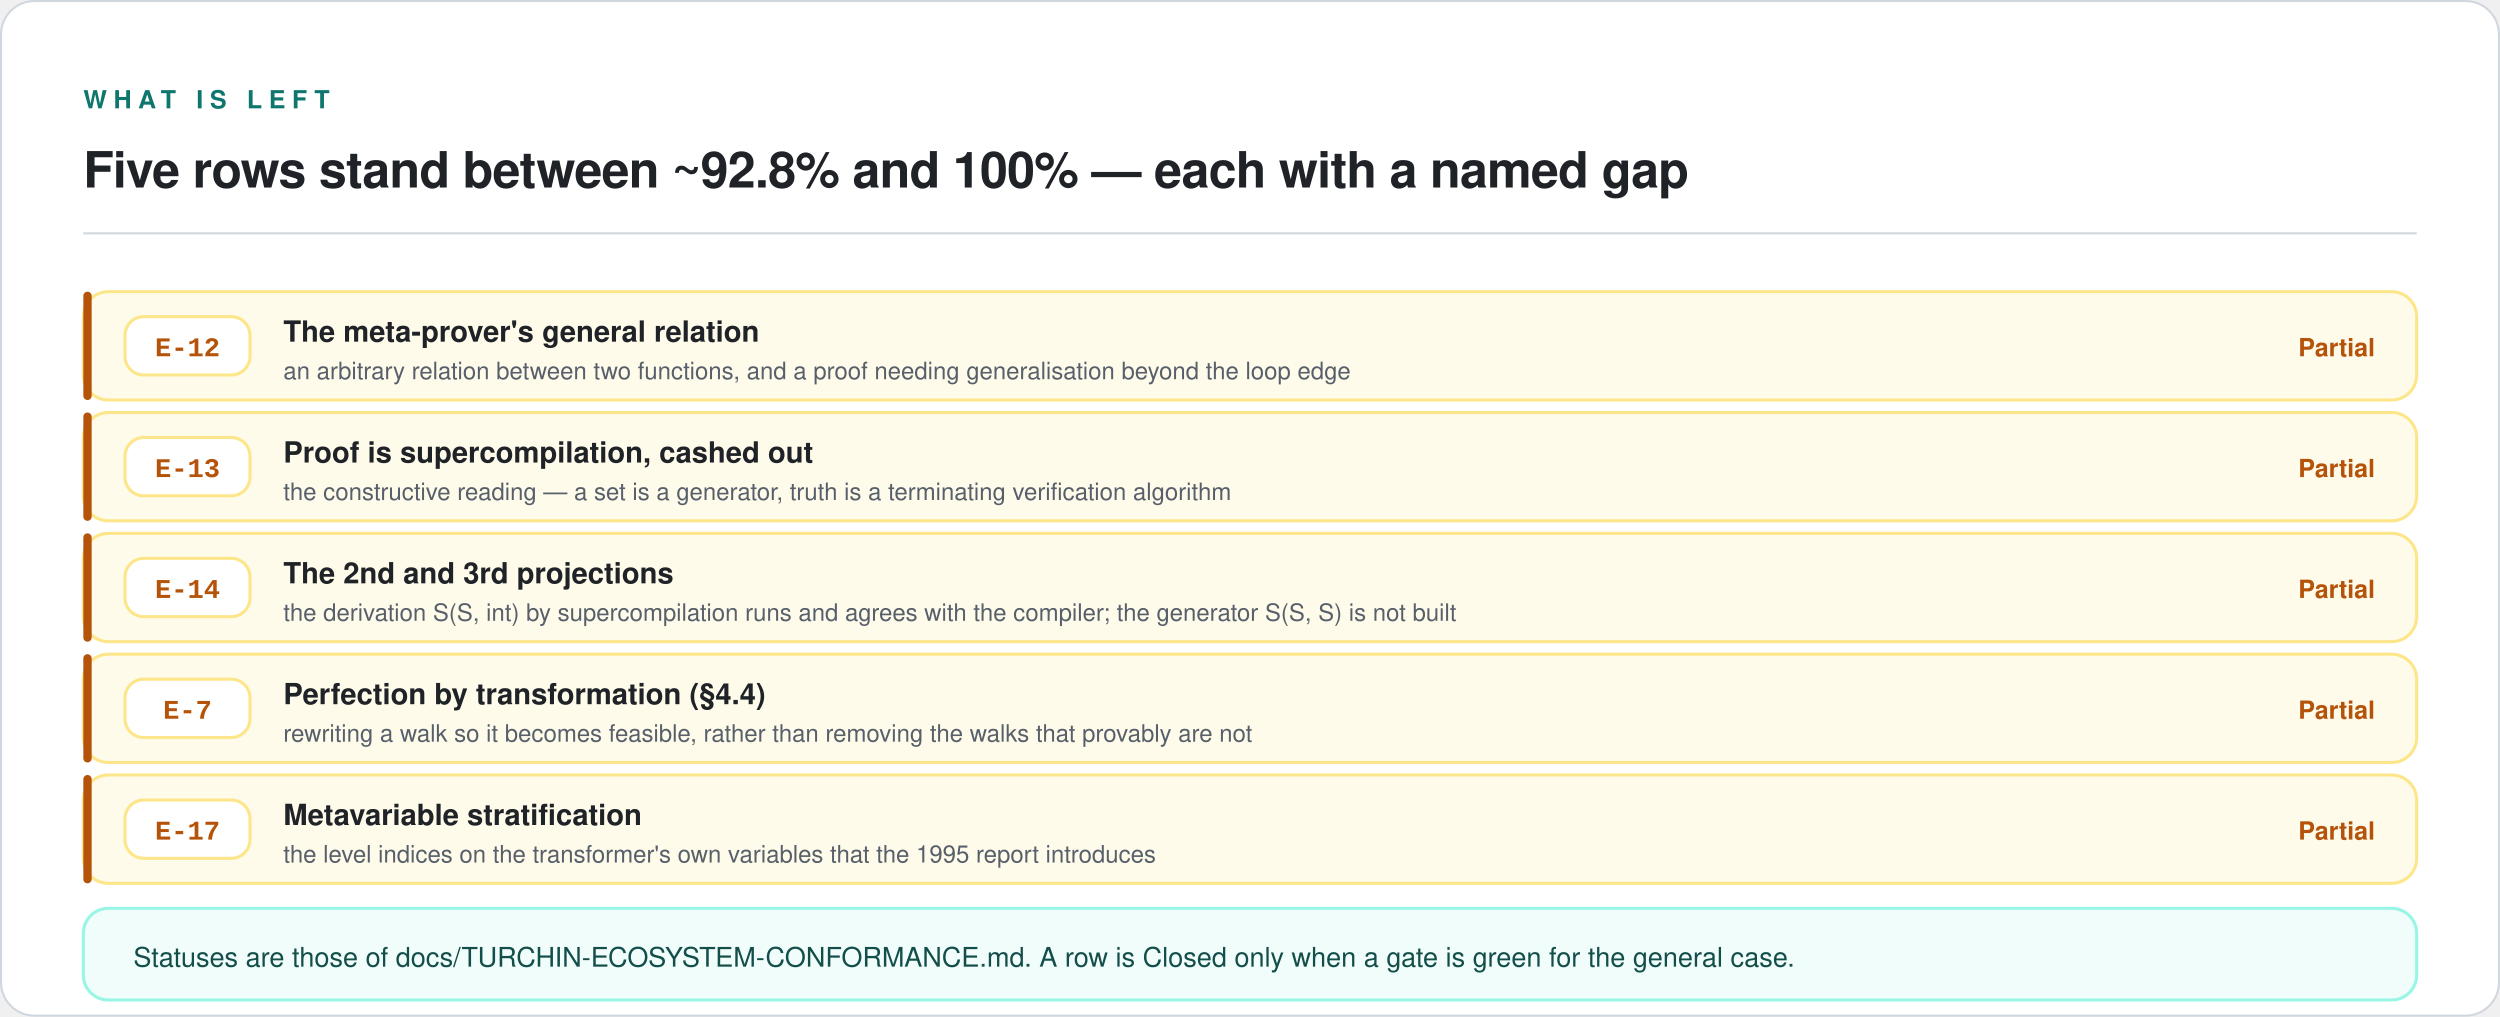
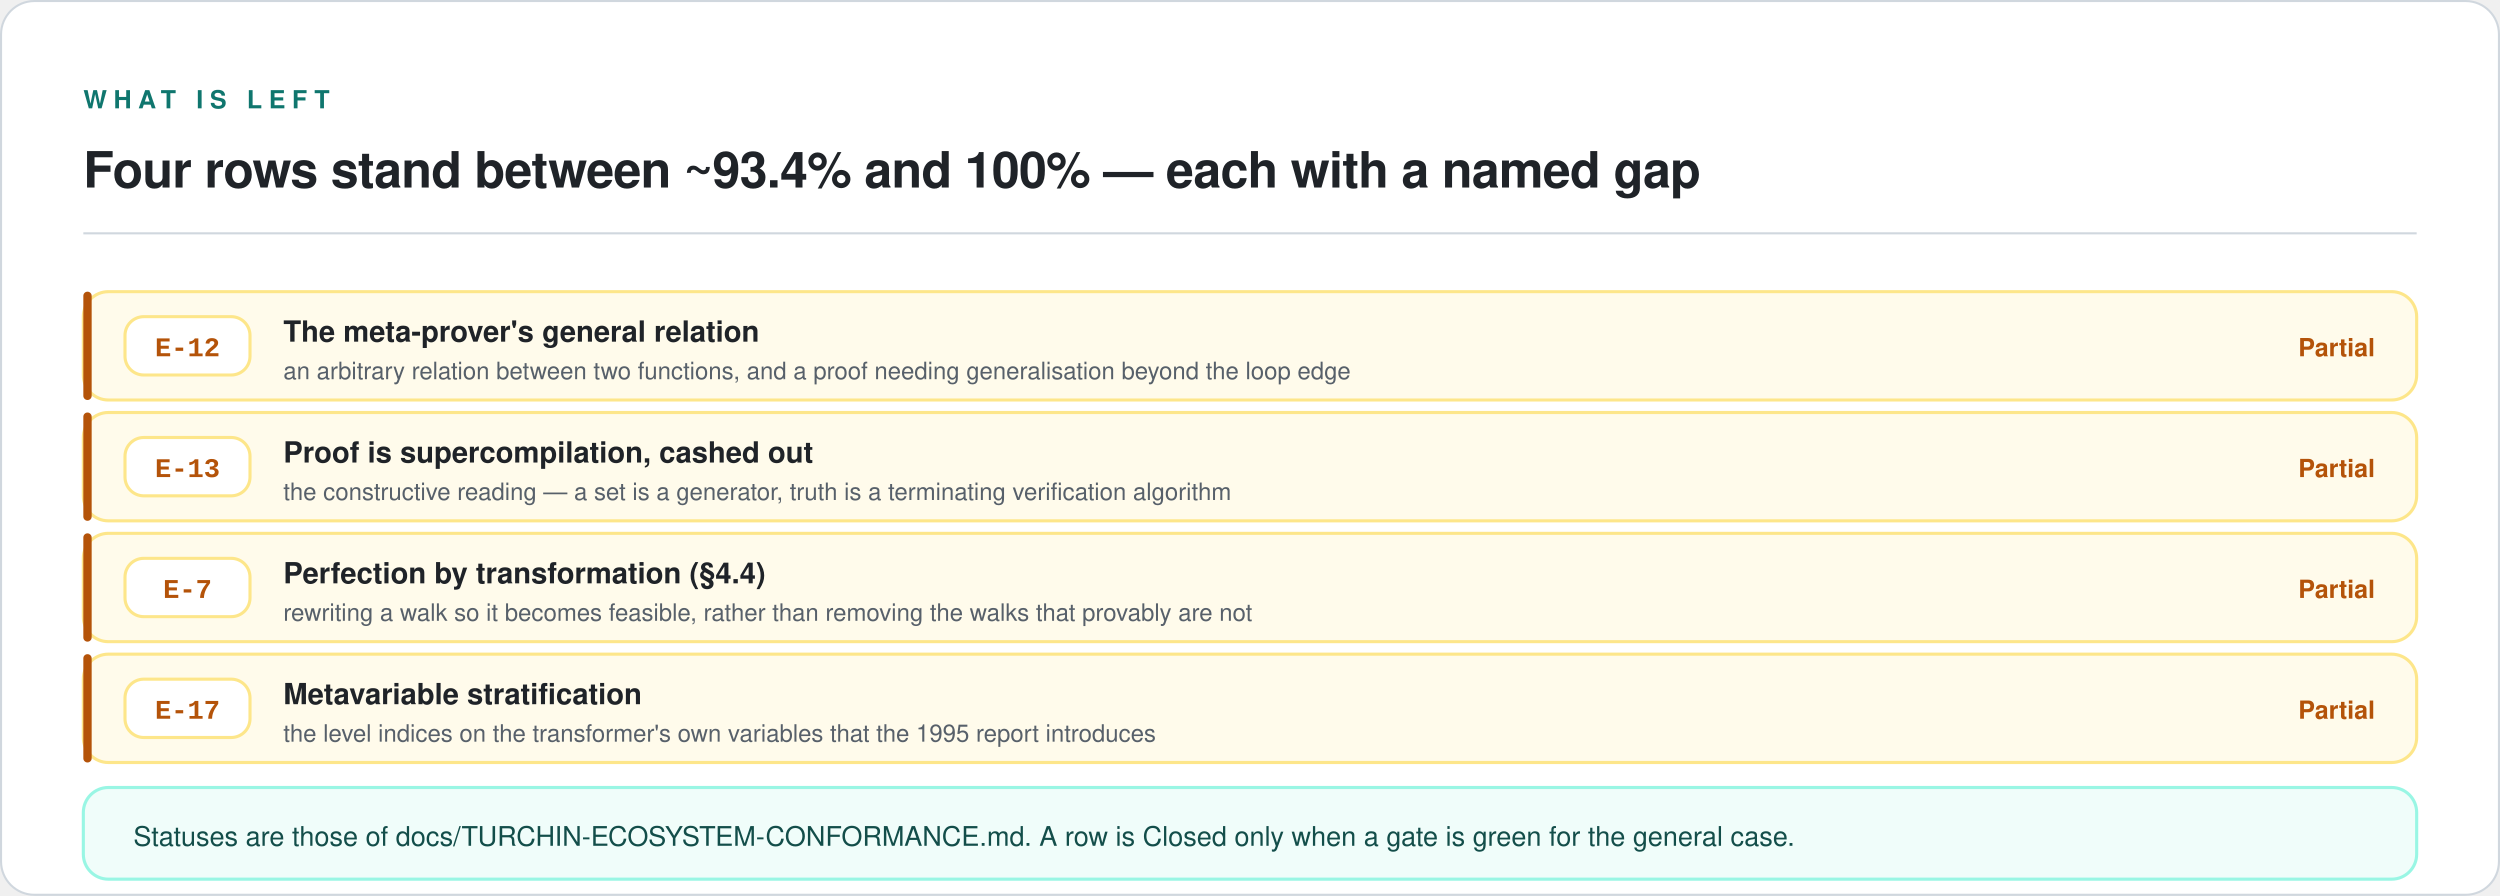
- <svg xmlns="http://www.w3.org/2000/svg" viewBox="0 0 1200 488" width="1200" height="488" role="img" aria-labelledby="t d">
-   <rect x="0.5" y="0.5" width="1199" height="487" rx="16" fill="#FFFFFF" stroke="#D0D7DE" stroke-width="1" />
+ <svg xmlns="http://www.w3.org/2000/svg" viewBox="0 0 1200 430" width="1200" height="430" role="img" aria-labelledby="t d">
+   <rect x="0.5" y="0.5" width="1199" height="429" rx="16" fill="#FFFFFF" stroke="#D0D7DE" stroke-width="1" />
  <text x="40" y="52" font-family="ui-sans-serif, -apple-system, 'Segoe UI', Helvetica, Arial, sans-serif" font-size="12" font-weight="600" letter-spacing="3.2" fill="#0F766E">WHAT IS LEFT</text>
-   <text x="40" y="90" font-family="ui-sans-serif, -apple-system, 'Segoe UI', Helvetica, Arial, sans-serif" font-size="24" font-weight="600" letter-spacing="-0.3" fill="#1F2328">Five rows stand between ~92.8% and 100% — each with a named gap</text>
+   <text x="40" y="90" font-family="ui-sans-serif, -apple-system, 'Segoe UI', Helvetica, Arial, sans-serif" font-size="24" font-weight="600" letter-spacing="-0.3" fill="#1F2328">Four rows stand between ~93.4% and 100% — each with a named gap</text>
  <line x1="40" y1="112" x2="1160" y2="112" stroke="#D0D7DE" stroke-width="1" />
  <rect x="40" y="140" width="1120" height="52" rx="12" fill="#FFFBEB" stroke="#FDE68A" stroke-width="1.5" />
  <rect x="40" y="140" width="4" height="52" rx="2" fill="#B45309" />
  <rect x="60" y="152" width="60" height="28" rx="9" fill="#FFFFFF" stroke="#FDE68A" stroke-width="1.5" />
  <text x="90" y="171" font-family="ui-monospace, SFMono-Regular, 'SF Mono', Menlo, Consolas, 'Liberation Mono', monospace" font-size="13" font-weight="600" text-anchor="middle" fill="#B45309">E-12</text>
  <text x="136" y="164" font-family="ui-sans-serif, -apple-system, 'Segoe UI', Helvetica, Arial, sans-serif" font-size="14" font-weight="600" fill="#1F2328">The meta-prover's general relation</text>
  <text x="136" y="182" font-family="ui-sans-serif, -apple-system, 'Segoe UI', Helvetica, Arial, sans-serif" font-size="11.5" fill="#57606A">an arbitrary relation between two functions, and a proof needing generalisation beyond the loop edge</text>
  <text x="1140" y="171" font-family="ui-sans-serif, -apple-system, 'Segoe UI', Helvetica, Arial, sans-serif" font-size="12" font-weight="600" text-anchor="end" fill="#B45309">Partial</text>
  <rect x="40" y="198" width="1120" height="52" rx="12" fill="#FFFBEB" stroke="#FDE68A" stroke-width="1.5" />
  <rect x="40" y="198" width="4" height="52" rx="2" fill="#B45309" />
  <rect x="60" y="210" width="60" height="28" rx="9" fill="#FFFFFF" stroke="#FDE68A" stroke-width="1.5" />
  <text x="90" y="229" font-family="ui-monospace, SFMono-Regular, 'SF Mono', Menlo, Consolas, 'Liberation Mono', monospace" font-size="13" font-weight="600" text-anchor="middle" fill="#B45309">E-13</text>
  <text x="136" y="222" font-family="ui-sans-serif, -apple-system, 'Segoe UI', Helvetica, Arial, sans-serif" font-size="14" font-weight="600" fill="#1F2328">Proof is supercompilation, cashed out</text>
  <text x="136" y="240" font-family="ui-sans-serif, -apple-system, 'Segoe UI', Helvetica, Arial, sans-serif" font-size="11.5" fill="#57606A">the constructive reading — a set is a generator, truth is a terminating verification algorithm</text>
  <text x="1140" y="229" font-family="ui-sans-serif, -apple-system, 'Segoe UI', Helvetica, Arial, sans-serif" font-size="12" font-weight="600" text-anchor="end" fill="#B45309">Partial</text>
  <rect x="40" y="256" width="1120" height="52" rx="12" fill="#FFFBEB" stroke="#FDE68A" stroke-width="1.5" />
  <rect x="40" y="256" width="4" height="52" rx="2" fill="#B45309" />
  <rect x="60" y="268" width="60" height="28" rx="9" fill="#FFFFFF" stroke="#FDE68A" stroke-width="1.5" />
-   <text x="90" y="287" font-family="ui-monospace, SFMono-Regular, 'SF Mono', Menlo, Consolas, 'Liberation Mono', monospace" font-size="13" font-weight="600" text-anchor="middle" fill="#B45309">E-14</text>
-   <text x="136" y="280" font-family="ui-sans-serif, -apple-system, 'Segoe UI', Helvetica, Arial, sans-serif" font-size="14" font-weight="600" fill="#1F2328">The 2nd and 3rd projections</text>
-   <text x="136" y="298" font-family="ui-sans-serif, -apple-system, 'Segoe UI', Helvetica, Arial, sans-serif" font-size="11.5" fill="#57606A">the derivation S(S, int) by supercompilation runs and agrees with the compiler; the generator S(S, S) is not built</text>
+   <text x="90" y="287" font-family="ui-monospace, SFMono-Regular, 'SF Mono', Menlo, Consolas, 'Liberation Mono', monospace" font-size="13" font-weight="600" text-anchor="middle" fill="#B45309">E-7</text>
+   <text x="136" y="280" font-family="ui-sans-serif, -apple-system, 'Segoe UI', Helvetica, Arial, sans-serif" font-size="14" font-weight="600" fill="#1F2328">Perfection by transformation (§4.4)</text>
+   <text x="136" y="298" font-family="ui-sans-serif, -apple-system, 'Segoe UI', Helvetica, Arial, sans-serif" font-size="11.5" fill="#57606A">rewriting a walk so it becomes feasible, rather than removing the walks that provably are not</text>
  <text x="1140" y="287" font-family="ui-sans-serif, -apple-system, 'Segoe UI', Helvetica, Arial, sans-serif" font-size="12" font-weight="600" text-anchor="end" fill="#B45309">Partial</text>
  <rect x="40" y="314" width="1120" height="52" rx="12" fill="#FFFBEB" stroke="#FDE68A" stroke-width="1.5" />
  <rect x="40" y="314" width="4" height="52" rx="2" fill="#B45309" />
  <rect x="60" y="326" width="60" height="28" rx="9" fill="#FFFFFF" stroke="#FDE68A" stroke-width="1.5" />
-   <text x="90" y="345" font-family="ui-monospace, SFMono-Regular, 'SF Mono', Menlo, Consolas, 'Liberation Mono', monospace" font-size="13" font-weight="600" text-anchor="middle" fill="#B45309">E-7</text>
-   <text x="136" y="338" font-family="ui-sans-serif, -apple-system, 'Segoe UI', Helvetica, Arial, sans-serif" font-size="14" font-weight="600" fill="#1F2328">Perfection by transformation (§4.4)</text>
-   <text x="136" y="356" font-family="ui-sans-serif, -apple-system, 'Segoe UI', Helvetica, Arial, sans-serif" font-size="11.5" fill="#57606A">rewriting a walk so it becomes feasible, rather than removing the walks that provably are not</text>
+   <text x="90" y="345" font-family="ui-monospace, SFMono-Regular, 'SF Mono', Menlo, Consolas, 'Liberation Mono', monospace" font-size="13" font-weight="600" text-anchor="middle" fill="#B45309">E-17</text>
+   <text x="136" y="338" font-family="ui-sans-serif, -apple-system, 'Segoe UI', Helvetica, Arial, sans-serif" font-size="14" font-weight="600" fill="#1F2328">Metavariable stratification</text>
+   <text x="136" y="356" font-family="ui-sans-serif, -apple-system, 'Segoe UI', Helvetica, Arial, sans-serif" font-size="11.5" fill="#57606A">the level indices on the transformer's own variables that the 1995 report introduces</text>
  <text x="1140" y="345" font-family="ui-sans-serif, -apple-system, 'Segoe UI', Helvetica, Arial, sans-serif" font-size="12" font-weight="600" text-anchor="end" fill="#B45309">Partial</text>
-   <rect x="40" y="372" width="1120" height="52" rx="12" fill="#FFFBEB" stroke="#FDE68A" stroke-width="1.5" />
-   <rect x="40" y="372" width="4" height="52" rx="2" fill="#B45309" />
-   <rect x="60" y="384" width="60" height="28" rx="9" fill="#FFFFFF" stroke="#FDE68A" stroke-width="1.5" />
-   <text x="90" y="403" font-family="ui-monospace, SFMono-Regular, 'SF Mono', Menlo, Consolas, 'Liberation Mono', monospace" font-size="13" font-weight="600" text-anchor="middle" fill="#B45309">E-17</text>
-   <text x="136" y="396" font-family="ui-sans-serif, -apple-system, 'Segoe UI', Helvetica, Arial, sans-serif" font-size="14" font-weight="600" fill="#1F2328">Metavariable stratification</text>
-   <text x="136" y="414" font-family="ui-sans-serif, -apple-system, 'Segoe UI', Helvetica, Arial, sans-serif" font-size="11.5" fill="#57606A">the level indices on the transformer's own variables that the 1995 report introduces</text>
-   <text x="1140" y="403" font-family="ui-sans-serif, -apple-system, 'Segoe UI', Helvetica, Arial, sans-serif" font-size="12" font-weight="600" text-anchor="end" fill="#B45309">Partial</text>
-   <rect x="40" y="436" width="1120" height="44" rx="12" fill="#F0FDFA" stroke="#99F6E4" stroke-width="1.5" />
-   <text x="64" y="464" font-family="ui-sans-serif, -apple-system, 'Segoe UI', Helvetica, Arial, sans-serif" font-size="13" fill="#134E4A">Statuses are those of docs/TURCHIN-ECOSYSTEM-CONFORMANCE.md. A row is Closed only when a gate is green for the general case.</text>
+   <rect x="40" y="378" width="1120" height="44" rx="12" fill="#F0FDFA" stroke="#99F6E4" stroke-width="1.5" />
+   <text x="64" y="406" font-family="ui-sans-serif, -apple-system, 'Segoe UI', Helvetica, Arial, sans-serif" font-size="13" fill="#134E4A">Statuses are those of docs/TURCHIN-ECOSYSTEM-CONFORMANCE.md. A row is Closed only when a gate is green for the general case.</text>
</svg>
